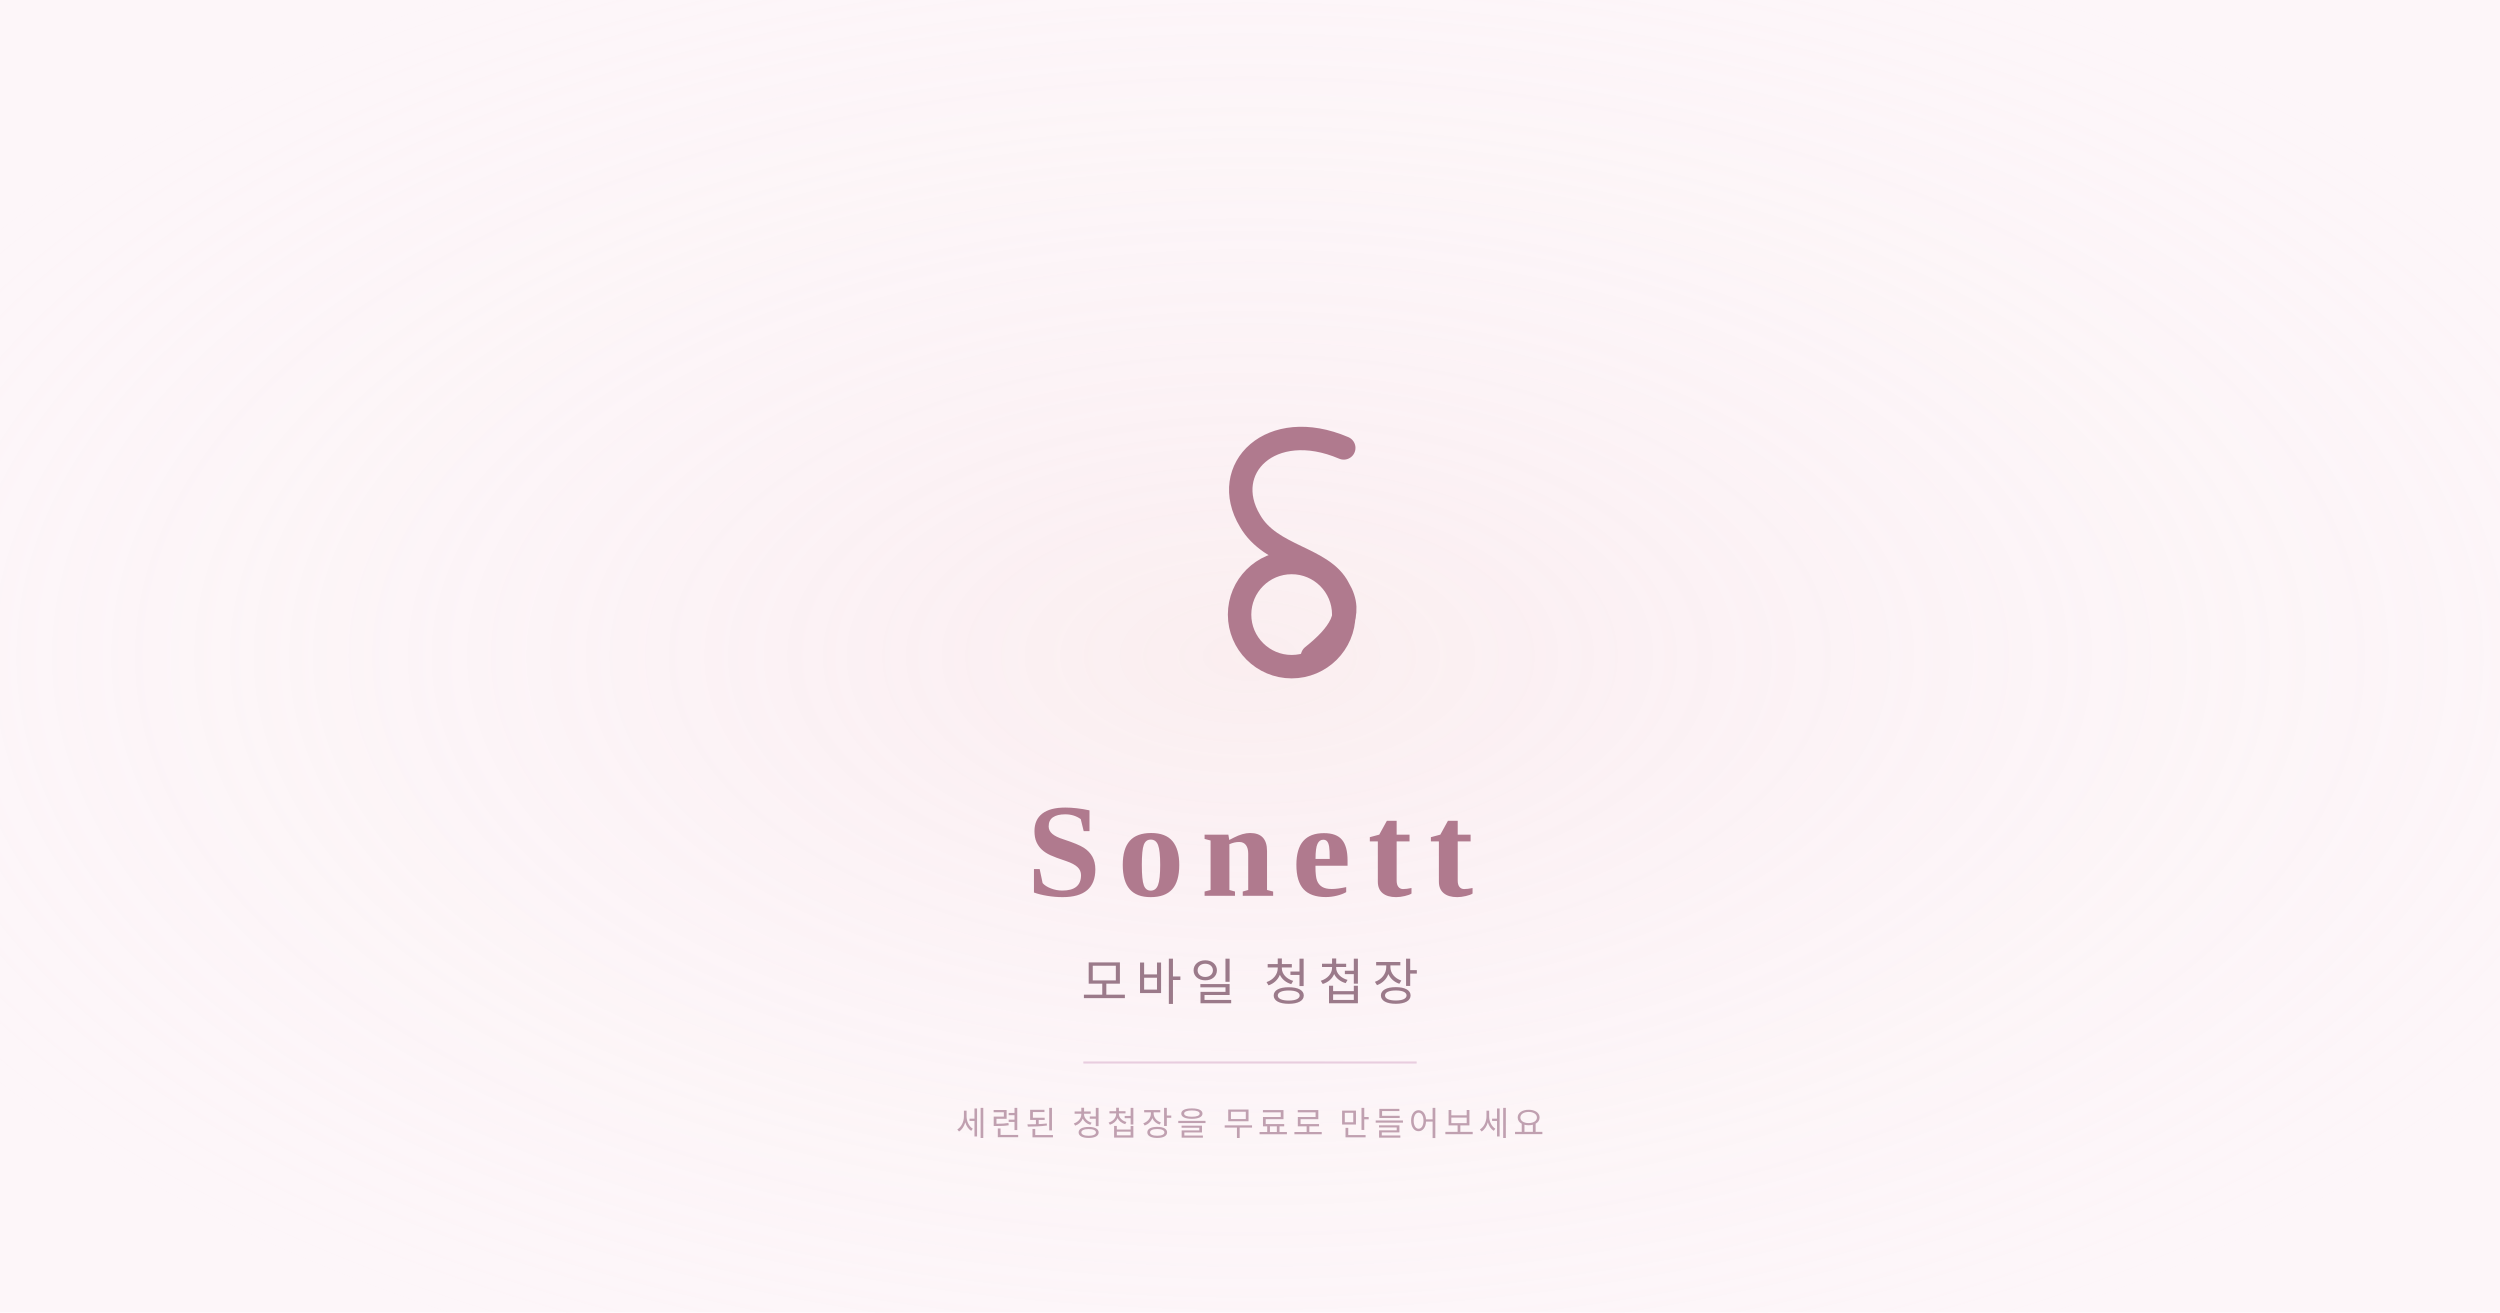
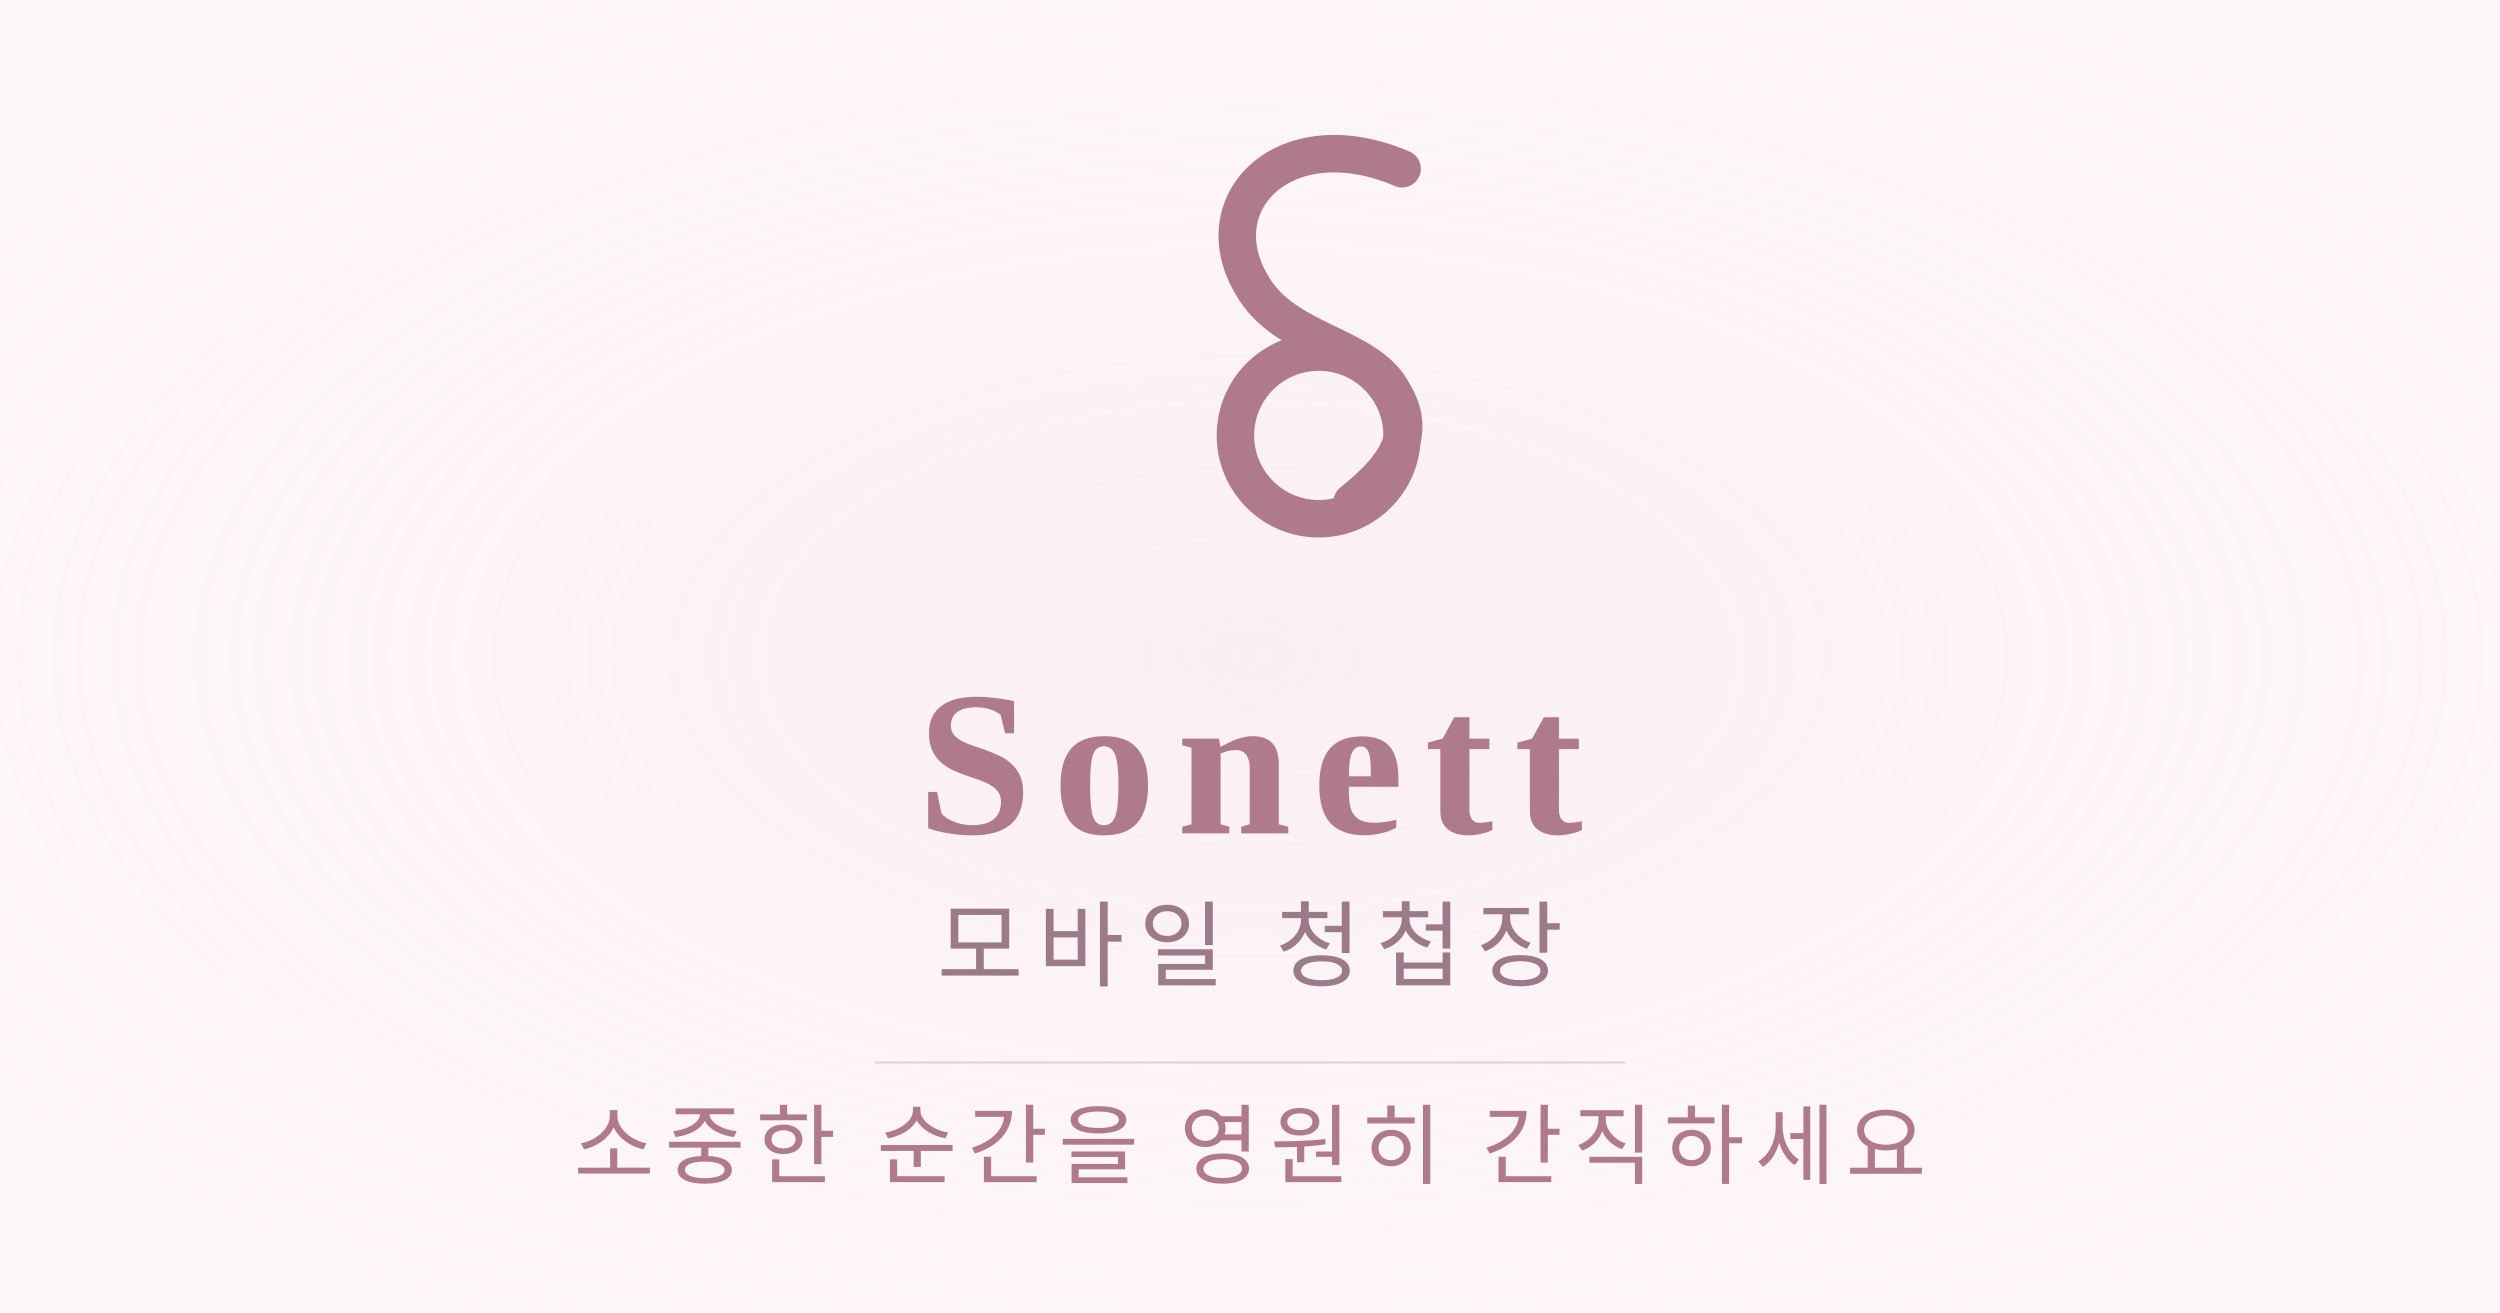
<svg xmlns="http://www.w3.org/2000/svg" viewBox="0 0 1200 630" width="1200" height="630">
  <rect width="1200" height="630" fill="#FDF6F9" />
  <rect x="0" y="0" width="1200" height="630" fill="url(#grad)" opacity="0.4" />
  <defs>
    <radialGradient id="grad" cx="50%" cy="50%" r="60%">
      <stop offset="0%" stop-color="#F3CDCC" stop-opacity="0.5" />
      <stop offset="100%" stop-color="#FDF6F9" stop-opacity="0" />
    </radialGradient>
  </defs>
-   <g transform="translate(540, 180) scale(2.5)">
+   <g transform="translate(505, 25) scale(4)">
    <circle cx="32" cy="46" r="10" stroke="#B07A8E" stroke-width="4.5" fill="none" />
    <path d="M42 14 C28 8 18 18 24 28 C28 35 38 35 41 41 C44 46 41 50 36 54" stroke="#B07A8E" stroke-width="4.5" stroke-linecap="round" stroke-linejoin="round" fill="none" />
  </g>
-   <text x="600" y="430" text-anchor="middle" font-family="'Georgia', 'Times New Roman', serif" font-size="64" font-weight="700" fill="#B07A8E" letter-spacing="8">Sonett</text>
-   <text x="600" y="480" text-anchor="middle" font-family="'Arial', sans-serif" font-size="24" fill="#9B7A8A" letter-spacing="4">모바일 청첩장</text>
-   <line x1="520" y1="510" x2="680" y2="510" stroke="#D4A5C6" stroke-width="1" opacity="0.5" />
-   <text x="600" y="545" text-anchor="middle" font-family="'Arial', sans-serif" font-size="16" fill="#C0A0B0" letter-spacing="2">세련된 청첩장을 무료로 만들어보세요</text>
+   <text x="600" y="400" text-anchor="middle" font-family="'Georgia', 'Times New Roman', serif" font-size="99" font-weight="700" fill="#B07A8E" letter-spacing="10">Sonett</text>
+   <text x="600" y="470" text-anchor="middle" font-family="'Arial', sans-serif" font-size="45" fill="#9B7A8A" letter-spacing="7">모바일 청첩장</text>
+   <line x1="420" y1="510" x2="780" y2="510" stroke="#D4A5C6" stroke-width="1" opacity="0.5" />
+   <text x="600" y="565" text-anchor="middle" font-family="'Arial', sans-serif" font-size="42" font-weight="500" fill="#B07A8E" letter-spacing="5">소중한 순간을 영원히 간직하세요</text>
</svg>
